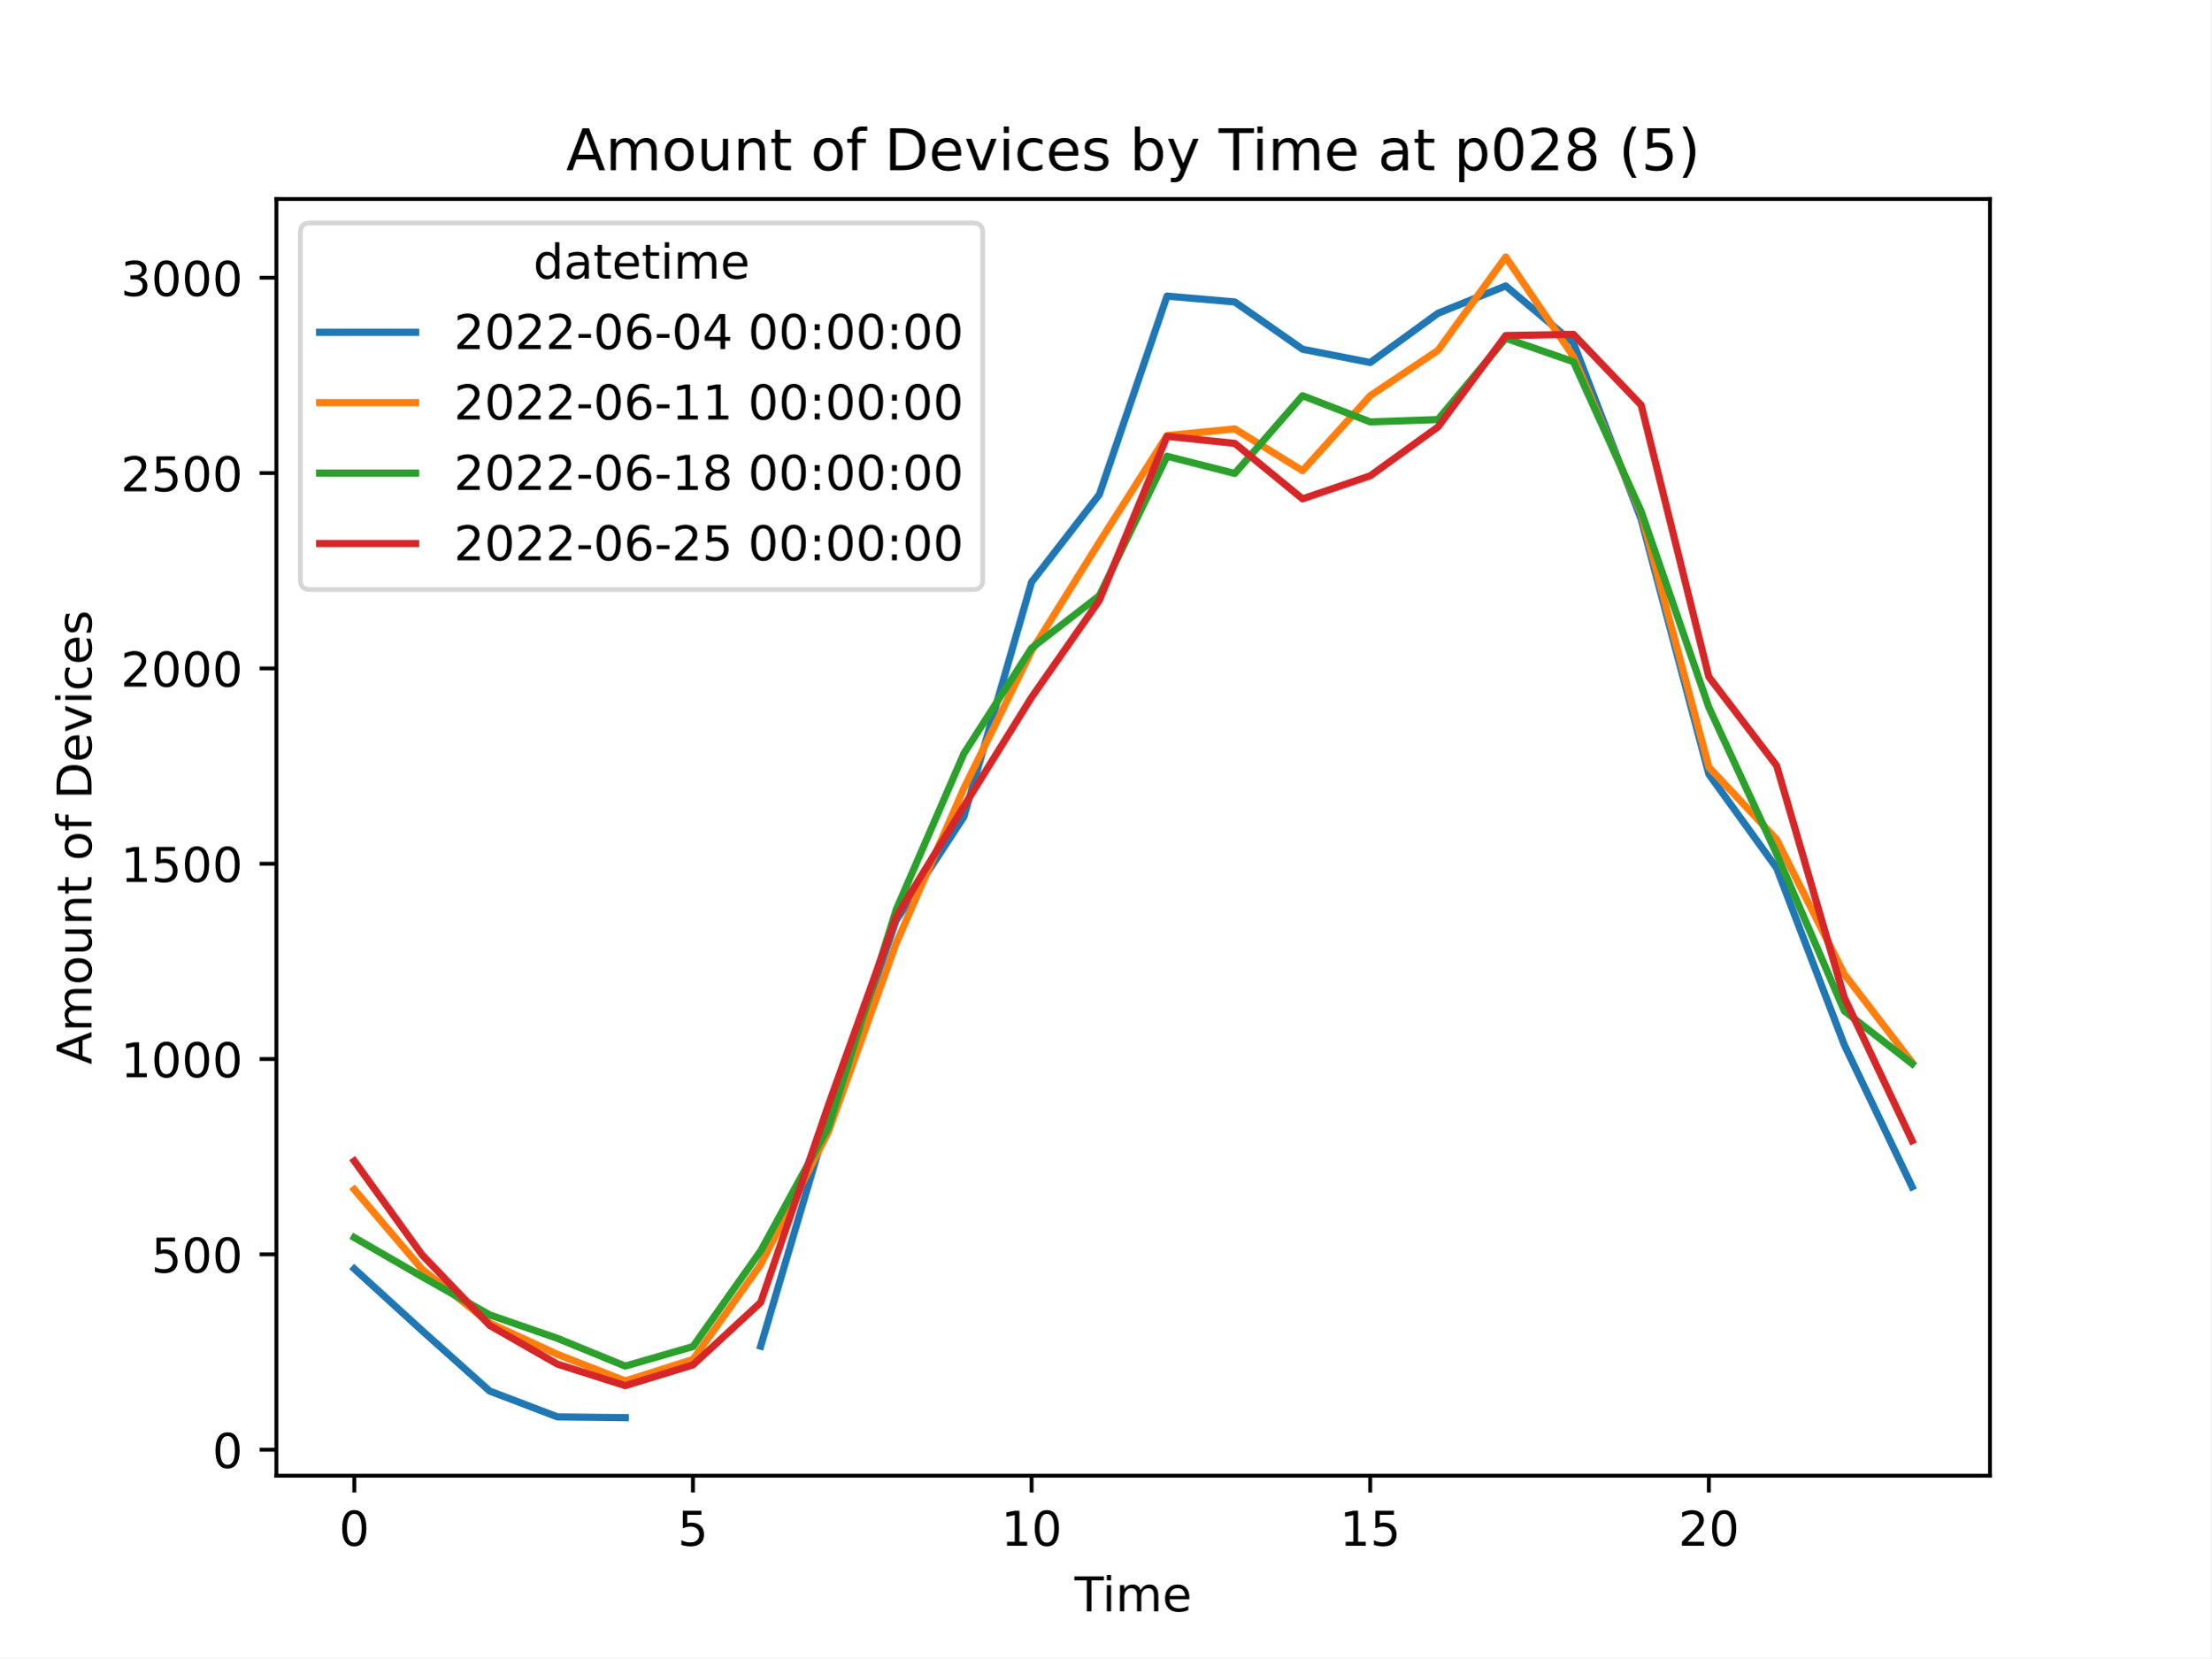
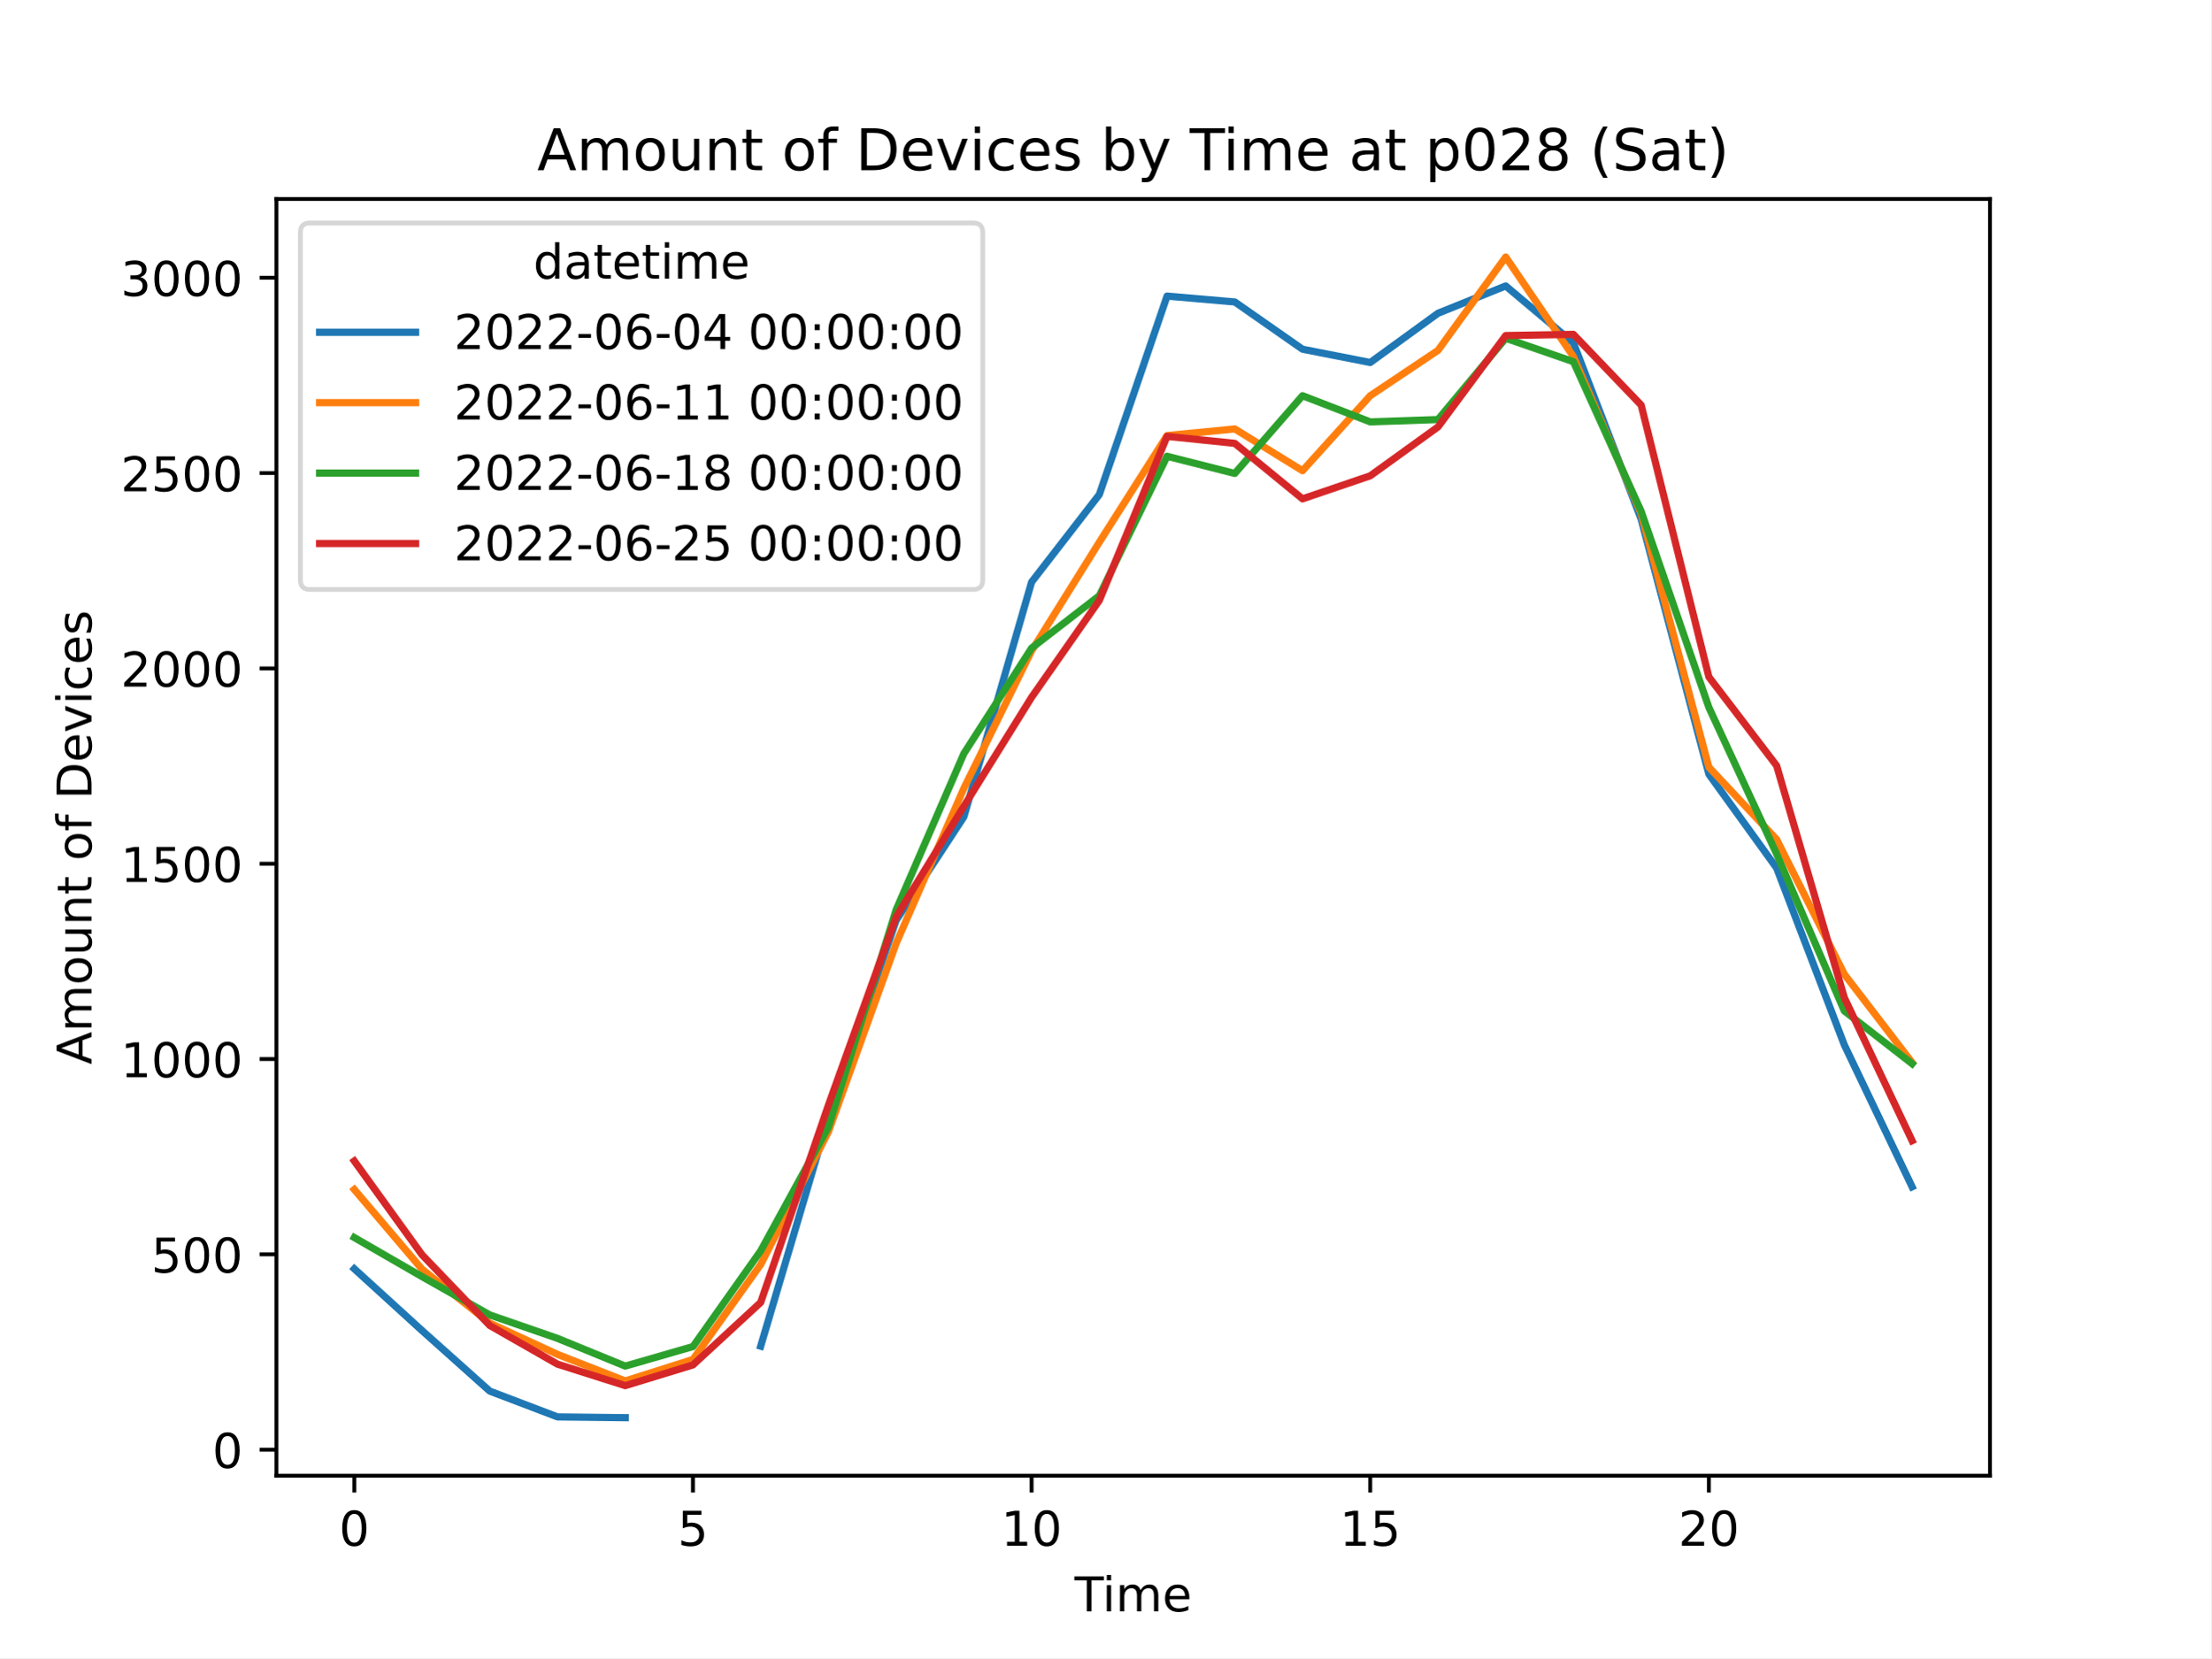
<svg xmlns="http://www.w3.org/2000/svg" xmlns:xlink="http://www.w3.org/1999/xlink" width="460.8pt" height="345.6pt" viewBox="0 0 460.8 345.6" version="1.1">
  <defs>
    <style type="text/css">*{stroke-linejoin: round; stroke-linecap: butt}</style>
  </defs>
  <g id="figure_1">
    <g id="patch_1">
      <path d="M 0 345.6  L 460.8 345.6  L 460.8 0  L 0 0  z " style="fill: #ffffff" />
    </g>
    <g id="axes_1">
      <g id="patch_2">
        <path d="M 57.6 307.584  L 414.72 307.584  L 414.72 41.472  L 57.6 41.472  z " style="fill: #ffffff" />
      </g>
      <g id="matplotlib.axis_1">
        <g id="xtick_1">
          <g id="line2d_1">
            <defs>
-               <path id="m95b6fa34da" d="M 0 0  L 0 3.5  " style="stroke: #000000; stroke-width: 0.8" />
-             </defs>
-             <g>
-               <use xlink:href="#m95b6fa34da" x="73.833" y="307.584" style="stroke: #000000; stroke-width: 0.8" />
+               <path id="m2100317bf9" d="M 0 0  L 0 3.5  " style="stroke: #000000; stroke-width: 0.8" />
+             </defs>
+             <g>
+               <use xlink:href="#m2100317bf9" x="73.833" y="307.584" style="stroke: #000000; stroke-width: 0.8" />
            </g>
          </g>
          <g id="text_1">
            <g transform="translate(70.65148 322.1824) scale(0.1 -0.1)">
              <defs>
                <path id="DejaVuSans-30" d="M 2034 4250  Q 1547 4250 1301 3770  Q 1056 3291 1056 2328  Q 1056 1369 1301 889  Q 1547 409 2034 409  Q 2525 409 2770 889  Q 3016 1369 3016 2328  Q 3016 3291 2770 3770  Q 2525 4250 2034 4250  z M 2034 4750  Q 2819 4750 3233 4129  Q 3647 3509 3647 2328  Q 3647 1150 3233 529  Q 2819 -91 2034 -91  Q 1250 -91 836 529  Q 422 1150 422 2328  Q 422 3509 836 4129  Q 1250 4750 2034 4750  z " transform="scale(0.015625)" />
              </defs>
              <use xlink:href="#DejaVuSans-30" />
            </g>
          </g>
        </g>
        <g id="xtick_2">
          <g id="line2d_2">
            <g>
-               <use xlink:href="#m95b6fa34da" x="144.41" y="307.584" style="stroke: #000000; stroke-width: 0.8" />
+               <use xlink:href="#m2100317bf9" x="144.41" y="307.584" style="stroke: #000000; stroke-width: 0.8" />
            </g>
          </g>
          <g id="text_2">
            <g transform="translate(141.2286 322.1824) scale(0.1 -0.1)">
              <defs>
                <path id="DejaVuSans-35" d="M 691 4666  L 3169 4666  L 3169 4134  L 1269 4134  L 1269 2991  Q 1406 3038 1543 3061  Q 1681 3084 1819 3084  Q 2600 3084 3056 2656  Q 3513 2228 3513 1497  Q 3513 744 3044 326  Q 2575 -91 1722 -91  Q 1428 -91 1123 -41  Q 819 9 494 109  L 494 744  Q 775 591 1075 516  Q 1375 441 1709 441  Q 2250 441 2565 725  Q 2881 1009 2881 1497  Q 2881 1984 2565 2268  Q 2250 2553 1709 2553  Q 1456 2553 1204 2497  Q 953 2441 691 2322  L 691 4666  z " transform="scale(0.015625)" />
              </defs>
              <use xlink:href="#DejaVuSans-35" />
            </g>
          </g>
        </g>
        <g id="xtick_3">
          <g id="line2d_3">
            <g>
-               <use xlink:href="#m95b6fa34da" x="214.987" y="307.584" style="stroke: #000000; stroke-width: 0.8" />
+               <use xlink:href="#m2100317bf9" x="214.987" y="307.584" style="stroke: #000000; stroke-width: 0.8" />
            </g>
          </g>
          <g id="text_3">
            <g transform="translate(208.6244 322.1824) scale(0.1 -0.1)">
              <defs>
                <path id="DejaVuSans-31" d="M 794 531  L 1825 531  L 1825 4091  L 703 3866  L 703 4441  L 1819 4666  L 2450 4666  L 2450 531  L 3481 531  L 3481 0  L 794 0  L 794 531  z " transform="scale(0.015625)" />
              </defs>
              <use xlink:href="#DejaVuSans-31" />
              <use xlink:href="#DejaVuSans-30" x="63.623" />
            </g>
          </g>
        </g>
        <g id="xtick_4">
          <g id="line2d_4">
            <g>
-               <use xlink:href="#m95b6fa34da" x="285.564" y="307.584" style="stroke: #000000; stroke-width: 0.8" />
+               <use xlink:href="#m2100317bf9" x="285.564" y="307.584" style="stroke: #000000; stroke-width: 0.8" />
            </g>
          </g>
          <g id="text_4">
            <g transform="translate(279.2015 322.1824) scale(0.1 -0.1)">
              <use xlink:href="#DejaVuSans-31" />
              <use xlink:href="#DejaVuSans-35" x="63.623" />
            </g>
          </g>
        </g>
        <g id="xtick_5">
          <g id="line2d_5">
            <g>
-               <use xlink:href="#m95b6fa34da" x="356.141" y="307.584" style="stroke: #000000; stroke-width: 0.8" />
+               <use xlink:href="#m2100317bf9" x="356.141" y="307.584" style="stroke: #000000; stroke-width: 0.8" />
            </g>
          </g>
          <g id="text_5">
            <g transform="translate(349.7785 322.1824) scale(0.1 -0.1)">
              <defs>
                <path id="DejaVuSans-32" d="M 1228 531  L 3431 531  L 3431 0  L 469 0  L 469 531  Q 828 903 1448 1529  Q 2069 2156 2228 2338  Q 2531 2678 2651 2914  Q 2772 3150 2772 3378  Q 2772 3750 2511 3984  Q 2250 4219 1831 4219  Q 1534 4219 1204 4116  Q 875 4013 500 3803  L 500 4441  Q 881 4594 1212 4672  Q 1544 4750 1819 4750  Q 2544 4750 2975 4387  Q 3406 4025 3406 3419  Q 3406 3131 3298 2873  Q 3191 2616 2906 2266  Q 2828 2175 2409 1742  Q 1991 1309 1228 531  z " transform="scale(0.015625)" />
              </defs>
              <use xlink:href="#DejaVuSans-32" />
              <use xlink:href="#DejaVuSans-30" x="63.623" />
            </g>
          </g>
        </g>
        <g id="text_6">
          <g transform="translate(223.9264 335.8606) scale(0.1 -0.1)">
            <defs>
              <path id="DejaVuSans-54" d="M -19 4666  L 3928 4666  L 3928 4134  L 2272 4134  L 2272 0  L 1638 0  L 1638 4134  L -19 4134  L -19 4666  z " transform="scale(0.015625)" />
              <path id="DejaVuSans-69" d="M 603 3500  L 1178 3500  L 1178 0  L 603 0  L 603 3500  z M 603 4863  L 1178 4863  L 1178 4134  L 603 4134  L 603 4863  z " transform="scale(0.015625)" />
              <path id="DejaVuSans-6d" d="M 3328 2828  Q 3544 3216 3844 3400  Q 4144 3584 4550 3584  Q 5097 3584 5394 3201  Q 5691 2819 5691 2113  L 5691 0  L 5113 0  L 5113 2094  Q 5113 2597 4934 2840  Q 4756 3084 4391 3084  Q 3944 3084 3684 2787  Q 3425 2491 3425 1978  L 3425 0  L 2847 0  L 2847 2094  Q 2847 2600 2669 2842  Q 2491 3084 2119 3084  Q 1678 3084 1418 2786  Q 1159 2488 1159 1978  L 1159 0  L 581 0  L 581 3500  L 1159 3500  L 1159 2956  Q 1356 3278 1631 3431  Q 1906 3584 2284 3584  Q 2666 3584 2933 3390  Q 3200 3197 3328 2828  z " transform="scale(0.015625)" />
              <path id="DejaVuSans-65" d="M 3597 1894  L 3597 1613  L 953 1613  Q 991 1019 1311 708  Q 1631 397 2203 397  Q 2534 397 2845 478  Q 3156 559 3463 722  L 3463 178  Q 3153 47 2828 -22  Q 2503 -91 2169 -91  Q 1331 -91 842 396  Q 353 884 353 1716  Q 353 2575 817 3079  Q 1281 3584 2069 3584  Q 2775 3584 3186 3129  Q 3597 2675 3597 1894  z M 3022 2063  Q 3016 2534 2758 2815  Q 2500 3097 2075 3097  Q 1594 3097 1305 2825  Q 1016 2553 972 2059  L 3022 2063  z " transform="scale(0.015625)" />
            </defs>
            <use xlink:href="#DejaVuSans-54" />
            <use xlink:href="#DejaVuSans-69" x="57.959" />
            <use xlink:href="#DejaVuSans-6d" x="85.742" />
            <use xlink:href="#DejaVuSans-65" x="183.154" />
          </g>
        </g>
      </g>
      <g id="matplotlib.axis_2">
        <g id="ytick_1">
          <g id="line2d_6">
            <defs>
-               <path id="m1fa130f070" d="M 0 0  L -3.5 0  " style="stroke: #000000; stroke-width: 0.8" />
-             </defs>
-             <g>
-               <use xlink:href="#m1fa130f070" x="57.6" y="302.165" style="stroke: #000000; stroke-width: 0.8" />
+               <path id="m4ed04d423c" d="M 0 0  L -3.5 0  " style="stroke: #000000; stroke-width: 0.8" />
+             </defs>
+             <g>
+               <use xlink:href="#m4ed04d423c" x="57.6" y="302.165" style="stroke: #000000; stroke-width: 0.8" />
            </g>
          </g>
          <g id="text_7">
            <g transform="translate(44.2375 305.9642) scale(0.1 -0.1)">
              <use xlink:href="#DejaVuSans-30" />
            </g>
          </g>
        </g>
        <g id="ytick_2">
          <g id="line2d_7">
            <g>
-               <use xlink:href="#m1fa130f070" x="57.6" y="261.451" style="stroke: #000000; stroke-width: 0.8" />
+               <use xlink:href="#m4ed04d423c" x="57.6" y="261.451" style="stroke: #000000; stroke-width: 0.8" />
            </g>
          </g>
          <g id="text_8">
            <g transform="translate(31.5125 265.2507) scale(0.1 -0.1)">
              <use xlink:href="#DejaVuSans-35" />
              <use xlink:href="#DejaVuSans-30" x="63.623" />
              <use xlink:href="#DejaVuSans-30" x="127.246" />
            </g>
          </g>
        </g>
        <g id="ytick_3">
          <g id="line2d_8">
            <g>
-               <use xlink:href="#m1fa130f070" x="57.6" y="220.738" style="stroke: #000000; stroke-width: 0.8" />
+               <use xlink:href="#m4ed04d423c" x="57.6" y="220.738" style="stroke: #000000; stroke-width: 0.8" />
            </g>
          </g>
          <g id="text_9">
            <g transform="translate(25.15 224.5371) scale(0.1 -0.1)">
              <use xlink:href="#DejaVuSans-31" />
              <use xlink:href="#DejaVuSans-30" x="63.623" />
              <use xlink:href="#DejaVuSans-30" x="127.246" />
              <use xlink:href="#DejaVuSans-30" x="190.869" />
            </g>
          </g>
        </g>
        <g id="ytick_4">
          <g id="line2d_9">
            <g>
-               <use xlink:href="#m1fa130f070" x="57.6" y="180.024" style="stroke: #000000; stroke-width: 0.8" />
+               <use xlink:href="#m4ed04d423c" x="57.6" y="180.024" style="stroke: #000000; stroke-width: 0.8" />
            </g>
          </g>
          <g id="text_10">
            <g transform="translate(25.15 183.8236) scale(0.1 -0.1)">
              <use xlink:href="#DejaVuSans-31" />
              <use xlink:href="#DejaVuSans-35" x="63.623" />
              <use xlink:href="#DejaVuSans-30" x="127.246" />
              <use xlink:href="#DejaVuSans-30" x="190.869" />
            </g>
          </g>
        </g>
        <g id="ytick_5">
          <g id="line2d_10">
            <g>
-               <use xlink:href="#m1fa130f070" x="57.6" y="139.311" style="stroke: #000000; stroke-width: 0.8" />
+               <use xlink:href="#m4ed04d423c" x="57.6" y="139.311" style="stroke: #000000; stroke-width: 0.8" />
            </g>
          </g>
          <g id="text_11">
            <g transform="translate(25.15 143.11) scale(0.1 -0.1)">
              <use xlink:href="#DejaVuSans-32" />
              <use xlink:href="#DejaVuSans-30" x="63.623" />
              <use xlink:href="#DejaVuSans-30" x="127.246" />
              <use xlink:href="#DejaVuSans-30" x="190.869" />
            </g>
          </g>
        </g>
        <g id="ytick_6">
          <g id="line2d_11">
            <g>
-               <use xlink:href="#m1fa130f070" x="57.6" y="98.597" style="stroke: #000000; stroke-width: 0.8" />
+               <use xlink:href="#m4ed04d423c" x="57.6" y="98.597" style="stroke: #000000; stroke-width: 0.8" />
            </g>
          </g>
          <g id="text_12">
            <g transform="translate(25.15 102.3964) scale(0.1 -0.1)">
              <use xlink:href="#DejaVuSans-32" />
              <use xlink:href="#DejaVuSans-35" x="63.623" />
              <use xlink:href="#DejaVuSans-30" x="127.246" />
              <use xlink:href="#DejaVuSans-30" x="190.869" />
            </g>
          </g>
        </g>
        <g id="ytick_7">
          <g id="line2d_12">
            <g>
-               <use xlink:href="#m1fa130f070" x="57.6" y="57.884" style="stroke: #000000; stroke-width: 0.8" />
+               <use xlink:href="#m4ed04d423c" x="57.6" y="57.884" style="stroke: #000000; stroke-width: 0.8" />
            </g>
          </g>
          <g id="text_13">
            <g transform="translate(25.15 61.68286) scale(0.1 -0.1)">
              <defs>
                <path id="DejaVuSans-33" d="M 2597 2516  Q 3050 2419 3304 2112  Q 3559 1806 3559 1356  Q 3559 666 3084 287  Q 2609 -91 1734 -91  Q 1441 -91 1130 -33  Q 819 25 488 141  L 488 750  Q 750 597 1062 519  Q 1375 441 1716 441  Q 2309 441 2620 675  Q 2931 909 2931 1356  Q 2931 1769 2642 2001  Q 2353 2234 1838 2234  L 1294 2234  L 1294 2753  L 1863 2753  Q 2328 2753 2575 2939  Q 2822 3125 2822 3475  Q 2822 3834 2567 4026  Q 2313 4219 1838 4219  Q 1578 4219 1281 4162  Q 984 4106 628 3988  L 628 4550  Q 988 4650 1302 4700  Q 1616 4750 1894 4750  Q 2613 4750 3031 4423  Q 3450 4097 3450 3541  Q 3450 3153 3228 2886  Q 3006 2619 2597 2516  z " transform="scale(0.015625)" />
              </defs>
              <use xlink:href="#DejaVuSans-33" />
              <use xlink:href="#DejaVuSans-30" x="63.623" />
              <use xlink:href="#DejaVuSans-30" x="127.246" />
              <use xlink:href="#DejaVuSans-30" x="190.869" />
            </g>
          </g>
        </g>
        <g id="text_14">
          <g transform="translate(19.07031 221.8788) rotate(-90) scale(0.1 -0.1)">
            <defs>
              <path id="DejaVuSans-41" d="M 2188 4044  L 1331 1722  L 3047 1722  L 2188 4044  z M 1831 4666  L 2547 4666  L 4325 0  L 3669 0  L 3244 1197  L 1141 1197  L 716 0  L 50 0  L 1831 4666  z " transform="scale(0.015625)" />
              <path id="DejaVuSans-6f" d="M 1959 3097  Q 1497 3097 1228 2736  Q 959 2375 959 1747  Q 959 1119 1226 758  Q 1494 397 1959 397  Q 2419 397 2687 759  Q 2956 1122 2956 1747  Q 2956 2369 2687 2733  Q 2419 3097 1959 3097  z M 1959 3584  Q 2709 3584 3137 3096  Q 3566 2609 3566 1747  Q 3566 888 3137 398  Q 2709 -91 1959 -91  Q 1206 -91 779 398  Q 353 888 353 1747  Q 353 2609 779 3096  Q 1206 3584 1959 3584  z " transform="scale(0.015625)" />
              <path id="DejaVuSans-75" d="M 544 1381  L 544 3500  L 1119 3500  L 1119 1403  Q 1119 906 1312 657  Q 1506 409 1894 409  Q 2359 409 2629 706  Q 2900 1003 2900 1516  L 2900 3500  L 3475 3500  L 3475 0  L 2900 0  L 2900 538  Q 2691 219 2414 64  Q 2138 -91 1772 -91  Q 1169 -91 856 284  Q 544 659 544 1381  z M 1991 3584  L 1991 3584  z " transform="scale(0.015625)" />
              <path id="DejaVuSans-6e" d="M 3513 2113  L 3513 0  L 2938 0  L 2938 2094  Q 2938 2591 2744 2837  Q 2550 3084 2163 3084  Q 1697 3084 1428 2787  Q 1159 2491 1159 1978  L 1159 0  L 581 0  L 581 3500  L 1159 3500  L 1159 2956  Q 1366 3272 1645 3428  Q 1925 3584 2291 3584  Q 2894 3584 3203 3211  Q 3513 2838 3513 2113  z " transform="scale(0.015625)" />
              <path id="DejaVuSans-74" d="M 1172 4494  L 1172 3500  L 2356 3500  L 2356 3053  L 1172 3053  L 1172 1153  Q 1172 725 1289 603  Q 1406 481 1766 481  L 2356 481  L 2356 0  L 1766 0  Q 1100 0 847 248  Q 594 497 594 1153  L 594 3053  L 172 3053  L 172 3500  L 594 3500  L 594 4494  L 1172 4494  z " transform="scale(0.015625)" />
              <path id="DejaVuSans-20" transform="scale(0.015625)" />
              <path id="DejaVuSans-66" d="M 2375 4863  L 2375 4384  L 1825 4384  Q 1516 4384 1395 4259  Q 1275 4134 1275 3809  L 1275 3500  L 2222 3500  L 2222 3053  L 1275 3053  L 1275 0  L 697 0  L 697 3053  L 147 3053  L 147 3500  L 697 3500  L 697 3744  Q 697 4328 969 4595  Q 1241 4863 1831 4863  L 2375 4863  z " transform="scale(0.015625)" />
              <path id="DejaVuSans-44" d="M 1259 4147  L 1259 519  L 2022 519  Q 2988 519 3436 956  Q 3884 1394 3884 2338  Q 3884 3275 3436 3711  Q 2988 4147 2022 4147  L 1259 4147  z M 628 4666  L 1925 4666  Q 3281 4666 3915 4102  Q 4550 3538 4550 2338  Q 4550 1131 3912 565  Q 3275 0 1925 0  L 628 0  L 628 4666  z " transform="scale(0.015625)" />
              <path id="DejaVuSans-76" d="M 191 3500  L 800 3500  L 1894 563  L 2988 3500  L 3597 3500  L 2284 0  L 1503 0  L 191 3500  z " transform="scale(0.015625)" />
              <path id="DejaVuSans-63" d="M 3122 3366  L 3122 2828  Q 2878 2963 2633 3030  Q 2388 3097 2138 3097  Q 1578 3097 1268 2742  Q 959 2388 959 1747  Q 959 1106 1268 751  Q 1578 397 2138 397  Q 2388 397 2633 464  Q 2878 531 3122 666  L 3122 134  Q 2881 22 2623 -34  Q 2366 -91 2075 -91  Q 1284 -91 818 406  Q 353 903 353 1747  Q 353 2603 823 3093  Q 1294 3584 2113 3584  Q 2378 3584 2631 3529  Q 2884 3475 3122 3366  z " transform="scale(0.015625)" />
              <path id="DejaVuSans-73" d="M 2834 3397  L 2834 2853  Q 2591 2978 2328 3040  Q 2066 3103 1784 3103  Q 1356 3103 1142 2972  Q 928 2841 928 2578  Q 928 2378 1081 2264  Q 1234 2150 1697 2047  L 1894 2003  Q 2506 1872 2764 1633  Q 3022 1394 3022 966  Q 3022 478 2636 193  Q 2250 -91 1575 -91  Q 1294 -91 989 -36  Q 684 19 347 128  L 347 722  Q 666 556 975 473  Q 1284 391 1588 391  Q 1994 391 2212 530  Q 2431 669 2431 922  Q 2431 1156 2273 1281  Q 2116 1406 1581 1522  L 1381 1569  Q 847 1681 609 1914  Q 372 2147 372 2553  Q 372 3047 722 3315  Q 1072 3584 1716 3584  Q 2034 3584 2315 3537  Q 2597 3491 2834 3397  z " transform="scale(0.015625)" />
            </defs>
            <use xlink:href="#DejaVuSans-41" />
            <use xlink:href="#DejaVuSans-6d" x="68.408" />
            <use xlink:href="#DejaVuSans-6f" x="165.82" />
            <use xlink:href="#DejaVuSans-75" x="227.002" />
            <use xlink:href="#DejaVuSans-6e" x="290.381" />
            <use xlink:href="#DejaVuSans-74" x="353.76" />
            <use xlink:href="#DejaVuSans-20" x="392.969" />
            <use xlink:href="#DejaVuSans-6f" x="424.756" />
            <use xlink:href="#DejaVuSans-66" x="485.938" />
            <use xlink:href="#DejaVuSans-20" x="521.143" />
            <use xlink:href="#DejaVuSans-44" x="552.93" />
            <use xlink:href="#DejaVuSans-65" x="629.932" />
            <use xlink:href="#DejaVuSans-76" x="691.455" />
            <use xlink:href="#DejaVuSans-69" x="750.635" />
            <use xlink:href="#DejaVuSans-63" x="778.418" />
            <use xlink:href="#DejaVuSans-65" x="833.398" />
            <use xlink:href="#DejaVuSans-73" x="894.922" />
          </g>
        </g>
      </g>
      <g id="line2d_13">
-         <path d="M 73.833 264.464  L 87.948 277.33  L 102.064 289.951  L 116.179 295.325  L 130.294 295.488  M 158.525 280.587  L 172.641 232.871  L 186.756 191.831  L 200.871 170.253  L 214.987 121.315  L 229.102 103.076  L 243.218 61.711  L 257.333 62.932  L 271.449 72.785  L 285.564 75.553  L 299.679 65.294  L 313.795 59.594  L 327.91 71.482  L 342.026 108.206  L 356.141 161.378  L 370.256 180.92  L 384.372 217.807  L 398.487 247.365  " clip-path="url(#pe0ed4eadf3)" style="fill: none; stroke: #1f77b4; stroke-width: 1.5; stroke-linecap: square" />
+         <path d="M 73.833 264.464  L 87.948 277.33  L 102.064 289.951  L 116.179 295.325  L 130.294 295.488  M 158.525 280.587  L 172.641 232.871  L 186.756 191.831  L 200.871 170.253  L 214.987 121.315  L 229.102 103.076  L 243.218 61.711  L 257.333 62.932  L 271.449 72.785  L 285.564 75.553  L 299.679 65.294  L 313.795 59.594  L 327.91 71.482  L 342.026 108.206  L 356.141 161.378  L 370.256 180.92  L 384.372 217.807  L 398.487 247.365  " clip-path="url(#pc19a76dee9)" style="fill: none; stroke: #1f77b4; stroke-width: 1.5; stroke-linecap: square" />
      </g>
      <g id="line2d_14">
-         <path d="M 73.833 247.935  L 87.948 264.546  L 102.064 275.783  L 116.179 282.297  L 130.294 287.834  L 144.41 283.355  L 158.525 263.569  L 172.641 235.883  L 186.756 196.635  L 200.871 164.309  L 214.987 135.647  L 229.102 113.01  L 243.218 90.78  L 257.333 89.396  L 271.449 98.109  L 285.564 82.475  L 299.679 73.029  L 313.795 53.568  L 327.91 74.332  L 342.026 107.066  L 356.141 159.912  L 370.256 174.976  L 384.372 203.068  L 398.487 221.471  " clip-path="url(#pe0ed4eadf3)" style="fill: none; stroke: #ff7f0e; stroke-width: 1.5; stroke-linecap: square" />
+         <path d="M 73.833 247.935  L 87.948 264.546  L 102.064 275.783  L 116.179 282.297  L 130.294 287.834  L 144.41 283.355  L 158.525 263.569  L 172.641 235.883  L 186.756 196.635  L 200.871 164.309  L 214.987 135.647  L 229.102 113.01  L 243.218 90.78  L 257.333 89.396  L 271.449 98.109  L 285.564 82.475  L 299.679 73.029  L 313.795 53.568  L 327.91 74.332  L 342.026 107.066  L 356.141 159.912  L 370.256 174.976  L 384.372 203.068  L 398.487 221.471  " clip-path="url(#pc19a76dee9)" style="fill: none; stroke: #ff7f0e; stroke-width: 1.5; stroke-linecap: square" />
      </g>
      <g id="line2d_15">
-         <path d="M 73.833 257.95  L 87.948 266.093  L 102.064 274.073  L 116.179 278.958  L 130.294 284.74  L 144.41 280.668  L 158.525 260.719  L 172.641 234.906  L 186.756 189.633  L 200.871 157.062  L 214.987 135.077  L 229.102 124.165  L 243.218 95.096  L 257.333 98.679  L 271.449 82.475  L 285.564 87.93  L 299.679 87.442  L 313.795 70.505  L 327.91 75.39  L 342.026 106.577  L 356.141 147.453  L 370.256 177.989  L 384.372 210.722  L 398.487 221.715  " clip-path="url(#pe0ed4eadf3)" style="fill: none; stroke: #2ca02c; stroke-width: 1.5; stroke-linecap: square" />
+         <path d="M 73.833 257.95  L 87.948 266.093  L 102.064 274.073  L 116.179 278.958  L 130.294 284.74  L 144.41 280.668  L 158.525 260.719  L 172.641 234.906  L 186.756 189.633  L 200.871 157.062  L 214.987 135.077  L 229.102 124.165  L 243.218 95.096  L 257.333 98.679  L 271.449 82.475  L 285.564 87.93  L 299.679 87.442  L 313.795 70.505  L 327.91 75.39  L 342.026 106.577  L 356.141 147.453  L 370.256 177.989  L 384.372 210.722  L 398.487 221.715  " clip-path="url(#pc19a76dee9)" style="fill: none; stroke: #2ca02c; stroke-width: 1.5; stroke-linecap: square" />
      </g>
      <g id="line2d_16">
-         <path d="M 73.833 241.99  L 87.948 261.533  L 102.064 276.271  L 116.179 284.332  L 130.294 288.811  L 144.41 284.495  L 158.525 271.467  L 172.641 230.346  L 186.756 191.098  L 200.871 168.055  L 214.987 145.336  L 229.102 125.142  L 243.218 90.943  L 257.333 92.409  L 271.449 103.971  L 285.564 99.167  L 299.679 88.989  L 313.795 69.935  L 327.91 69.691  L 342.026 84.429  L 356.141 141.102  L 370.256 159.586  L 384.372 207.954  L 398.487 237.756  " clip-path="url(#pe0ed4eadf3)" style="fill: none; stroke: #d62728; stroke-width: 1.5; stroke-linecap: square" />
+         <path d="M 73.833 241.99  L 87.948 261.533  L 102.064 276.271  L 116.179 284.332  L 130.294 288.811  L 144.41 284.495  L 158.525 271.467  L 172.641 230.346  L 186.756 191.098  L 200.871 168.055  L 214.987 145.336  L 229.102 125.142  L 243.218 90.943  L 257.333 92.409  L 271.449 103.971  L 285.564 99.167  L 299.679 88.989  L 313.795 69.935  L 327.91 69.691  L 342.026 84.429  L 356.141 141.102  L 370.256 159.586  L 384.372 207.954  L 398.487 237.756  " clip-path="url(#pc19a76dee9)" style="fill: none; stroke: #d62728; stroke-width: 1.5; stroke-linecap: square" />
      </g>
      <g id="patch_3">
        <path d="M 57.6 307.584  L 57.6 41.472  " style="fill: none; stroke: #000000; stroke-width: 0.8; stroke-linejoin: miter; stroke-linecap: square" />
      </g>
      <g id="patch_4">
        <path d="M 414.72 307.584  L 414.72 41.472  " style="fill: none; stroke: #000000; stroke-width: 0.8; stroke-linejoin: miter; stroke-linecap: square" />
      </g>
      <g id="patch_5">
        <path d="M 57.6 307.584  L 414.72 307.584  " style="fill: none; stroke: #000000; stroke-width: 0.8; stroke-linejoin: miter; stroke-linecap: square" />
      </g>
      <g id="patch_6">
        <path d="M 57.6 41.472  L 414.72 41.472  " style="fill: none; stroke: #000000; stroke-width: 0.8; stroke-linejoin: miter; stroke-linecap: square" />
      </g>
      <g id="text_15">
-         <g transform="translate(117.9741 35.472) scale(0.12 -0.12)">
+         <g transform="translate(111.9534 35.472) scale(0.12 -0.12)">
          <defs>
            <path id="DejaVuSans-62" d="M 3116 1747  Q 3116 2381 2855 2742  Q 2594 3103 2138 3103  Q 1681 3103 1420 2742  Q 1159 2381 1159 1747  Q 1159 1113 1420 752  Q 1681 391 2138 391  Q 2594 391 2855 752  Q 3116 1113 3116 1747  z M 1159 2969  Q 1341 3281 1617 3432  Q 1894 3584 2278 3584  Q 2916 3584 3314 3078  Q 3713 2572 3713 1747  Q 3713 922 3314 415  Q 2916 -91 2278 -91  Q 1894 -91 1617 61  Q 1341 213 1159 525  L 1159 0  L 581 0  L 581 4863  L 1159 4863  L 1159 2969  z " transform="scale(0.015625)" />
            <path id="DejaVuSans-79" d="M 2059 -325  Q 1816 -950 1584 -1140  Q 1353 -1331 966 -1331  L 506 -1331  L 506 -850  L 844 -850  Q 1081 -850 1212 -737  Q 1344 -625 1503 -206  L 1606 56  L 191 3500  L 800 3500  L 1894 763  L 2988 3500  L 3597 3500  L 2059 -325  z " transform="scale(0.015625)" />
            <path id="DejaVuSans-61" d="M 2194 1759  Q 1497 1759 1228 1600  Q 959 1441 959 1056  Q 959 750 1161 570  Q 1363 391 1709 391  Q 2188 391 2477 730  Q 2766 1069 2766 1631  L 2766 1759  L 2194 1759  z M 3341 1997  L 3341 0  L 2766 0  L 2766 531  Q 2569 213 2275 61  Q 1981 -91 1556 -91  Q 1019 -91 701 211  Q 384 513 384 1019  Q 384 1609 779 1909  Q 1175 2209 1959 2209  L 2766 2209  L 2766 2266  Q 2766 2663 2505 2880  Q 2244 3097 1772 3097  Q 1472 3097 1187 3025  Q 903 2953 641 2809  L 641 3341  Q 956 3463 1253 3523  Q 1550 3584 1831 3584  Q 2591 3584 2966 3190  Q 3341 2797 3341 1997  z " transform="scale(0.015625)" />
            <path id="DejaVuSans-70" d="M 1159 525  L 1159 -1331  L 581 -1331  L 581 3500  L 1159 3500  L 1159 2969  Q 1341 3281 1617 3432  Q 1894 3584 2278 3584  Q 2916 3584 3314 3078  Q 3713 2572 3713 1747  Q 3713 922 3314 415  Q 2916 -91 2278 -91  Q 1894 -91 1617 61  Q 1341 213 1159 525  z M 3116 1747  Q 3116 2381 2855 2742  Q 2594 3103 2138 3103  Q 1681 3103 1420 2742  Q 1159 2381 1159 1747  Q 1159 1113 1420 752  Q 1681 391 2138 391  Q 2594 391 2855 752  Q 3116 1113 3116 1747  z " transform="scale(0.015625)" />
            <path id="DejaVuSans-38" d="M 2034 2216  Q 1584 2216 1326 1975  Q 1069 1734 1069 1313  Q 1069 891 1326 650  Q 1584 409 2034 409  Q 2484 409 2743 651  Q 3003 894 3003 1313  Q 3003 1734 2745 1975  Q 2488 2216 2034 2216  z M 1403 2484  Q 997 2584 770 2862  Q 544 3141 544 3541  Q 544 4100 942 4425  Q 1341 4750 2034 4750  Q 2731 4750 3128 4425  Q 3525 4100 3525 3541  Q 3525 3141 3298 2862  Q 3072 2584 2669 2484  Q 3125 2378 3379 2068  Q 3634 1759 3634 1313  Q 3634 634 3220 271  Q 2806 -91 2034 -91  Q 1263 -91 848 271  Q 434 634 434 1313  Q 434 1759 690 2068  Q 947 2378 1403 2484  z M 1172 3481  Q 1172 3119 1398 2916  Q 1625 2713 2034 2713  Q 2441 2713 2670 2916  Q 2900 3119 2900 3481  Q 2900 3844 2670 4047  Q 2441 4250 2034 4250  Q 1625 4250 1398 4047  Q 1172 3844 1172 3481  z " transform="scale(0.015625)" />
            <path id="DejaVuSans-28" d="M 1984 4856  Q 1566 4138 1362 3434  Q 1159 2731 1159 2009  Q 1159 1288 1364 580  Q 1569 -128 1984 -844  L 1484 -844  Q 1016 -109 783 600  Q 550 1309 550 2009  Q 550 2706 781 3412  Q 1013 4119 1484 4856  L 1984 4856  z " transform="scale(0.015625)" />
+             <path id="DejaVuSans-53" d="M 3425 4513  L 3425 3897  Q 3066 4069 2747 4153  Q 2428 4238 2131 4238  Q 1616 4238 1336 4038  Q 1056 3838 1056 3469  Q 1056 3159 1242 3001  Q 1428 2844 1947 2747  L 2328 2669  Q 3034 2534 3370 2195  Q 3706 1856 3706 1288  Q 3706 609 3251 259  Q 2797 -91 1919 -91  Q 1588 -91 1214 -16  Q 841 59 441 206  L 441 856  Q 825 641 1194 531  Q 1563 422 1919 422  Q 2459 422 2753 634  Q 3047 847 3047 1241  Q 3047 1584 2836 1778  Q 2625 1972 2144 2069  L 1759 2144  Q 1053 2284 737 2584  Q 422 2884 422 3419  Q 422 4038 858 4394  Q 1294 4750 2059 4750  Q 2388 4750 2728 4690  Q 3069 4631 3425 4513  z " transform="scale(0.015625)" />
            <path id="DejaVuSans-29" d="M 513 4856  L 1013 4856  Q 1481 4119 1714 3412  Q 1947 2706 1947 2009  Q 1947 1309 1714 600  Q 1481 -109 1013 -844  L 513 -844  Q 928 -128 1133 580  Q 1338 1288 1338 2009  Q 1338 2731 1133 3434  Q 928 4138 513 4856  z " transform="scale(0.015625)" />
          </defs>
          <use xlink:href="#DejaVuSans-41" />
          <use xlink:href="#DejaVuSans-6d" x="68.408" />
          <use xlink:href="#DejaVuSans-6f" x="165.82" />
          <use xlink:href="#DejaVuSans-75" x="227.002" />
          <use xlink:href="#DejaVuSans-6e" x="290.381" />
          <use xlink:href="#DejaVuSans-74" x="353.76" />
          <use xlink:href="#DejaVuSans-20" x="392.969" />
          <use xlink:href="#DejaVuSans-6f" x="424.756" />
          <use xlink:href="#DejaVuSans-66" x="485.938" />
          <use xlink:href="#DejaVuSans-20" x="521.143" />
          <use xlink:href="#DejaVuSans-44" x="552.93" />
          <use xlink:href="#DejaVuSans-65" x="629.932" />
          <use xlink:href="#DejaVuSans-76" x="691.455" />
          <use xlink:href="#DejaVuSans-69" x="750.635" />
          <use xlink:href="#DejaVuSans-63" x="778.418" />
          <use xlink:href="#DejaVuSans-65" x="833.398" />
          <use xlink:href="#DejaVuSans-73" x="894.922" />
          <use xlink:href="#DejaVuSans-20" x="947.021" />
          <use xlink:href="#DejaVuSans-62" x="978.809" />
          <use xlink:href="#DejaVuSans-79" x="1042.285" />
          <use xlink:href="#DejaVuSans-20" x="1101.465" />
          <use xlink:href="#DejaVuSans-54" x="1133.252" />
          <use xlink:href="#DejaVuSans-69" x="1191.211" />
          <use xlink:href="#DejaVuSans-6d" x="1218.994" />
          <use xlink:href="#DejaVuSans-65" x="1316.406" />
          <use xlink:href="#DejaVuSans-20" x="1377.93" />
          <use xlink:href="#DejaVuSans-61" x="1409.717" />
          <use xlink:href="#DejaVuSans-74" x="1470.996" />
          <use xlink:href="#DejaVuSans-20" x="1510.205" />
          <use xlink:href="#DejaVuSans-70" x="1541.992" />
          <use xlink:href="#DejaVuSans-30" x="1605.469" />
          <use xlink:href="#DejaVuSans-32" x="1669.092" />
          <use xlink:href="#DejaVuSans-38" x="1732.715" />
          <use xlink:href="#DejaVuSans-20" x="1796.338" />
          <use xlink:href="#DejaVuSans-28" x="1828.125" />
-           <use xlink:href="#DejaVuSans-35" x="1867.139" />
-           <use xlink:href="#DejaVuSans-29" x="1930.762" />
+           <use xlink:href="#DejaVuSans-53" x="1867.139" />
+           <use xlink:href="#DejaVuSans-61" x="1930.615" />
+           <use xlink:href="#DejaVuSans-74" x="1991.895" />
+           <use xlink:href="#DejaVuSans-29" x="2031.104" />
        </g>
      </g>
      <g id="legend_1">
        <g id="patch_7">
          <path d="M 64.6 122.863  L 202.806 122.863  Q 204.806 122.863 204.806 120.863  L 204.806 48.472  Q 204.806 46.472 202.806 46.472  L 64.6 46.472  Q 62.6 46.472 62.6 48.472  L 62.6 120.863  Q 62.6 122.863 64.6 122.863  z " style="fill: #ffffff; opacity: 0.8; stroke: #cccccc; stroke-linejoin: miter" />
        </g>
        <g id="text_16">
          <g transform="translate(111.132 58.07044) scale(0.1 -0.1)">
            <defs>
              <path id="DejaVuSans-64" d="M 2906 2969  L 2906 4863  L 3481 4863  L 3481 0  L 2906 0  L 2906 525  Q 2725 213 2448 61  Q 2172 -91 1784 -91  Q 1150 -91 751 415  Q 353 922 353 1747  Q 353 2572 751 3078  Q 1150 3584 1784 3584  Q 2172 3584 2448 3432  Q 2725 3281 2906 2969  z M 947 1747  Q 947 1113 1208 752  Q 1469 391 1925 391  Q 2381 391 2643 752  Q 2906 1113 2906 1747  Q 2906 2381 2643 2742  Q 2381 3103 1925 3103  Q 1469 3103 1208 2742  Q 947 2381 947 1747  z " transform="scale(0.015625)" />
            </defs>
            <use xlink:href="#DejaVuSans-64" />
            <use xlink:href="#DejaVuSans-61" x="63.477" />
            <use xlink:href="#DejaVuSans-74" x="124.756" />
            <use xlink:href="#DejaVuSans-65" x="163.965" />
            <use xlink:href="#DejaVuSans-74" x="225.488" />
            <use xlink:href="#DejaVuSans-69" x="264.697" />
            <use xlink:href="#DejaVuSans-6d" x="292.48" />
            <use xlink:href="#DejaVuSans-65" x="389.893" />
          </g>
        </g>
        <g id="line2d_17">
          <path d="M 66.6 69.249  L 76.6 69.249  L 86.6 69.249  " style="fill: none; stroke: #1f77b4; stroke-width: 1.5; stroke-linecap: square" />
        </g>
        <g id="text_17">
          <g transform="translate(94.6 72.74856) scale(0.1 -0.1)">
            <defs>
              <path id="DejaVuSans-2d" d="M 313 2009  L 1997 2009  L 1997 1497  L 313 1497  L 313 2009  z " transform="scale(0.015625)" />
              <path id="DejaVuSans-36" d="M 2113 2584  Q 1688 2584 1439 2293  Q 1191 2003 1191 1497  Q 1191 994 1439 701  Q 1688 409 2113 409  Q 2538 409 2786 701  Q 3034 994 3034 1497  Q 3034 2003 2786 2293  Q 2538 2584 2113 2584  z M 3366 4563  L 3366 3988  Q 3128 4100 2886 4159  Q 2644 4219 2406 4219  Q 1781 4219 1451 3797  Q 1122 3375 1075 2522  Q 1259 2794 1537 2939  Q 1816 3084 2150 3084  Q 2853 3084 3261 2657  Q 3669 2231 3669 1497  Q 3669 778 3244 343  Q 2819 -91 2113 -91  Q 1303 -91 875 529  Q 447 1150 447 2328  Q 447 3434 972 4092  Q 1497 4750 2381 4750  Q 2619 4750 2861 4703  Q 3103 4656 3366 4563  z " transform="scale(0.015625)" />
              <path id="DejaVuSans-34" d="M 2419 4116  L 825 1625  L 2419 1625  L 2419 4116  z M 2253 4666  L 3047 4666  L 3047 1625  L 3713 1625  L 3713 1100  L 3047 1100  L 3047 0  L 2419 0  L 2419 1100  L 313 1100  L 313 1709  L 2253 4666  z " transform="scale(0.015625)" />
              <path id="DejaVuSans-3a" d="M 750 794  L 1409 794  L 1409 0  L 750 0  L 750 794  z M 750 3309  L 1409 3309  L 1409 2516  L 750 2516  L 750 3309  z " transform="scale(0.015625)" />
            </defs>
            <use xlink:href="#DejaVuSans-32" />
            <use xlink:href="#DejaVuSans-30" x="63.623" />
            <use xlink:href="#DejaVuSans-32" x="127.246" />
            <use xlink:href="#DejaVuSans-32" x="190.869" />
            <use xlink:href="#DejaVuSans-2d" x="254.492" />
            <use xlink:href="#DejaVuSans-30" x="290.576" />
            <use xlink:href="#DejaVuSans-36" x="354.199" />
            <use xlink:href="#DejaVuSans-2d" x="417.822" />
            <use xlink:href="#DejaVuSans-30" x="453.906" />
            <use xlink:href="#DejaVuSans-34" x="517.529" />
            <use xlink:href="#DejaVuSans-20" x="581.152" />
            <use xlink:href="#DejaVuSans-30" x="612.939" />
            <use xlink:href="#DejaVuSans-30" x="676.562" />
            <use xlink:href="#DejaVuSans-3a" x="740.186" />
            <use xlink:href="#DejaVuSans-30" x="773.877" />
            <use xlink:href="#DejaVuSans-30" x="837.5" />
            <use xlink:href="#DejaVuSans-3a" x="901.123" />
            <use xlink:href="#DejaVuSans-30" x="934.814" />
            <use xlink:href="#DejaVuSans-30" x="998.438" />
          </g>
        </g>
        <g id="line2d_18">
          <path d="M 66.6 83.927  L 76.6 83.927  L 86.6 83.927  " style="fill: none; stroke: #ff7f0e; stroke-width: 1.5; stroke-linecap: square" />
        </g>
        <g id="text_18">
          <g transform="translate(94.6 87.42669) scale(0.1 -0.1)">
            <use xlink:href="#DejaVuSans-32" />
            <use xlink:href="#DejaVuSans-30" x="63.623" />
            <use xlink:href="#DejaVuSans-32" x="127.246" />
            <use xlink:href="#DejaVuSans-32" x="190.869" />
            <use xlink:href="#DejaVuSans-2d" x="254.492" />
            <use xlink:href="#DejaVuSans-30" x="290.576" />
            <use xlink:href="#DejaVuSans-36" x="354.199" />
            <use xlink:href="#DejaVuSans-2d" x="417.822" />
            <use xlink:href="#DejaVuSans-31" x="453.906" />
            <use xlink:href="#DejaVuSans-31" x="517.529" />
            <use xlink:href="#DejaVuSans-20" x="581.152" />
            <use xlink:href="#DejaVuSans-30" x="612.939" />
            <use xlink:href="#DejaVuSans-30" x="676.562" />
            <use xlink:href="#DejaVuSans-3a" x="740.186" />
            <use xlink:href="#DejaVuSans-30" x="773.877" />
            <use xlink:href="#DejaVuSans-30" x="837.5" />
            <use xlink:href="#DejaVuSans-3a" x="901.123" />
            <use xlink:href="#DejaVuSans-30" x="934.814" />
            <use xlink:href="#DejaVuSans-30" x="998.438" />
          </g>
        </g>
        <g id="line2d_19">
          <path d="M 66.6 98.605  L 76.6 98.605  L 86.6 98.605  " style="fill: none; stroke: #2ca02c; stroke-width: 1.5; stroke-linecap: square" />
        </g>
        <g id="text_19">
          <g transform="translate(94.6 102.1048) scale(0.1 -0.1)">
            <use xlink:href="#DejaVuSans-32" />
            <use xlink:href="#DejaVuSans-30" x="63.623" />
            <use xlink:href="#DejaVuSans-32" x="127.246" />
            <use xlink:href="#DejaVuSans-32" x="190.869" />
            <use xlink:href="#DejaVuSans-2d" x="254.492" />
            <use xlink:href="#DejaVuSans-30" x="290.576" />
            <use xlink:href="#DejaVuSans-36" x="354.199" />
            <use xlink:href="#DejaVuSans-2d" x="417.822" />
            <use xlink:href="#DejaVuSans-31" x="453.906" />
            <use xlink:href="#DejaVuSans-38" x="517.529" />
            <use xlink:href="#DejaVuSans-20" x="581.152" />
            <use xlink:href="#DejaVuSans-30" x="612.939" />
            <use xlink:href="#DejaVuSans-30" x="676.562" />
            <use xlink:href="#DejaVuSans-3a" x="740.186" />
            <use xlink:href="#DejaVuSans-30" x="773.877" />
            <use xlink:href="#DejaVuSans-30" x="837.5" />
            <use xlink:href="#DejaVuSans-3a" x="901.123" />
            <use xlink:href="#DejaVuSans-30" x="934.814" />
            <use xlink:href="#DejaVuSans-30" x="998.438" />
          </g>
        </g>
        <g id="line2d_20">
          <path d="M 66.6 113.283  L 76.6 113.283  L 86.6 113.283  " style="fill: none; stroke: #d62728; stroke-width: 1.5; stroke-linecap: square" />
        </g>
        <g id="text_20">
          <g transform="translate(94.6 116.7829) scale(0.1 -0.1)">
            <use xlink:href="#DejaVuSans-32" />
            <use xlink:href="#DejaVuSans-30" x="63.623" />
            <use xlink:href="#DejaVuSans-32" x="127.246" />
            <use xlink:href="#DejaVuSans-32" x="190.869" />
            <use xlink:href="#DejaVuSans-2d" x="254.492" />
            <use xlink:href="#DejaVuSans-30" x="290.576" />
            <use xlink:href="#DejaVuSans-36" x="354.199" />
            <use xlink:href="#DejaVuSans-2d" x="417.822" />
            <use xlink:href="#DejaVuSans-32" x="453.906" />
            <use xlink:href="#DejaVuSans-35" x="517.529" />
            <use xlink:href="#DejaVuSans-20" x="581.152" />
            <use xlink:href="#DejaVuSans-30" x="612.939" />
            <use xlink:href="#DejaVuSans-30" x="676.562" />
            <use xlink:href="#DejaVuSans-3a" x="740.186" />
            <use xlink:href="#DejaVuSans-30" x="773.877" />
            <use xlink:href="#DejaVuSans-30" x="837.5" />
            <use xlink:href="#DejaVuSans-3a" x="901.123" />
            <use xlink:href="#DejaVuSans-30" x="934.814" />
            <use xlink:href="#DejaVuSans-30" x="998.438" />
          </g>
        </g>
      </g>
    </g>
  </g>
  <defs>
-     <clipPath id="pe0ed4eadf3">
+     <clipPath id="pc19a76dee9">
      <rect x="57.6" y="41.472" width="357.12" height="266.112" />
    </clipPath>
  </defs>
</svg>
